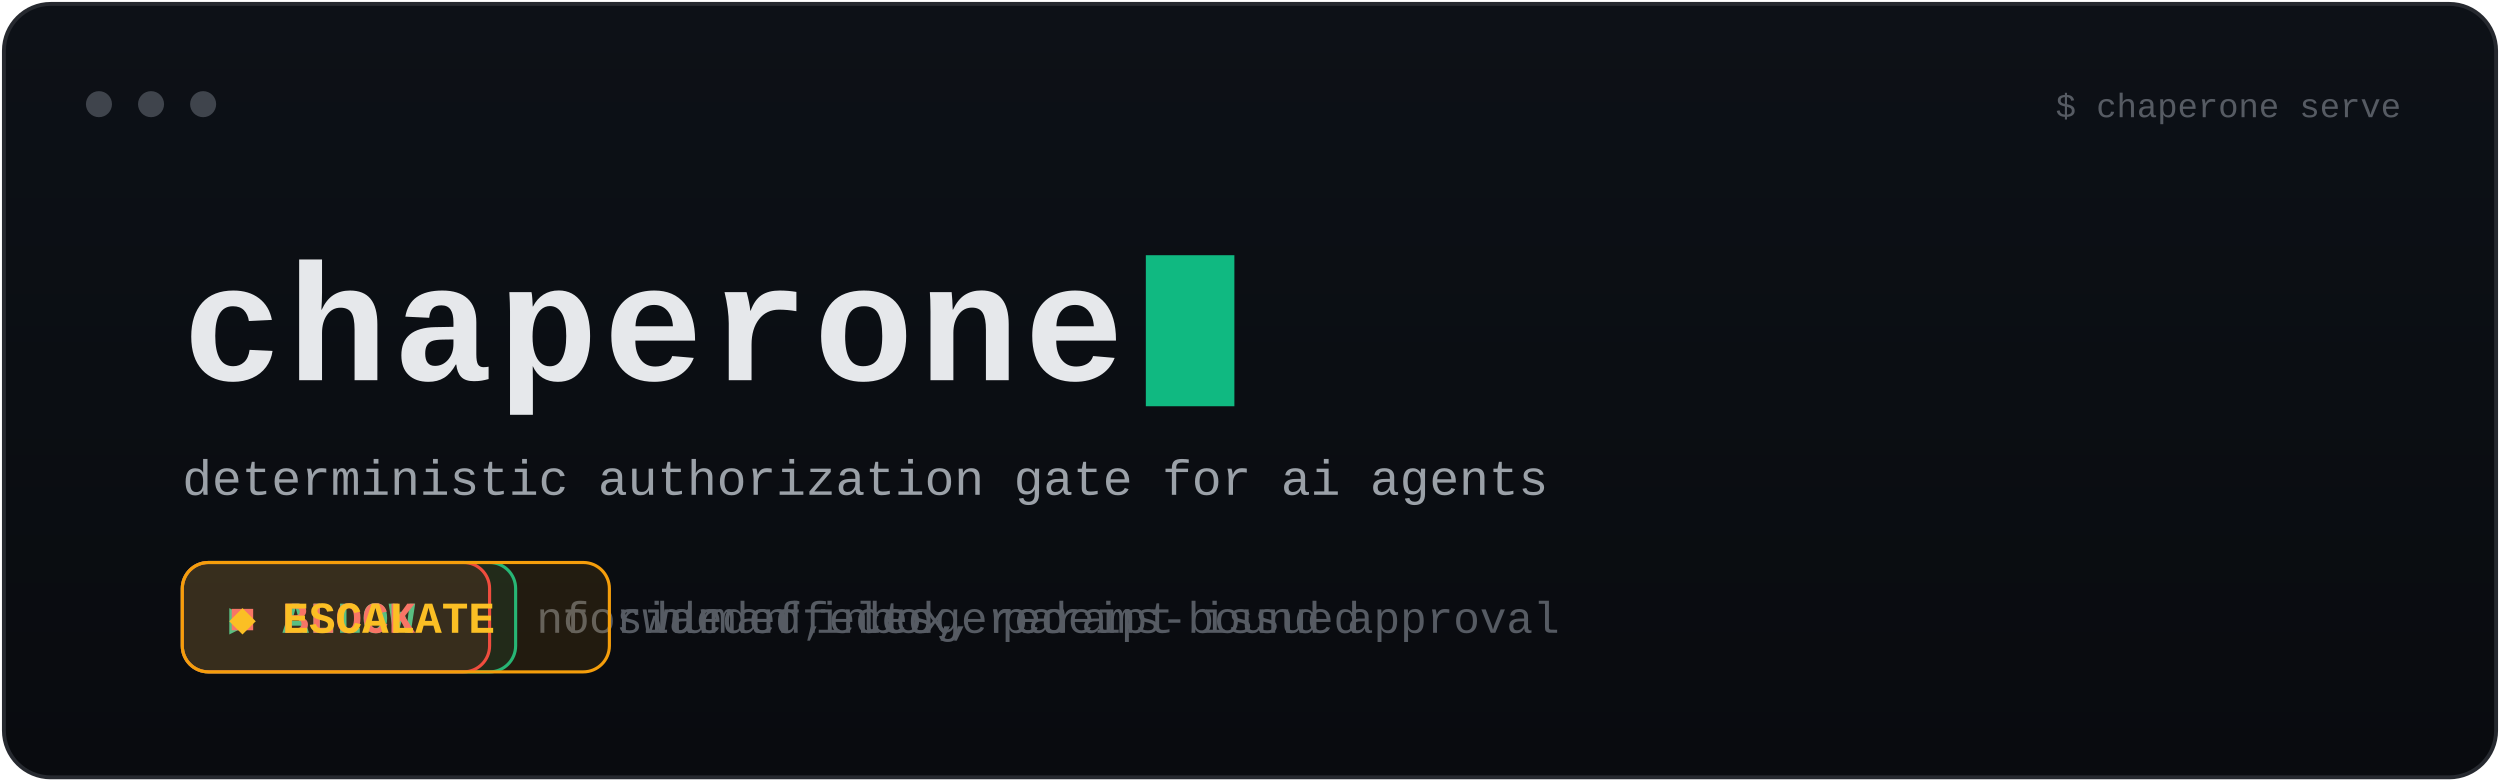
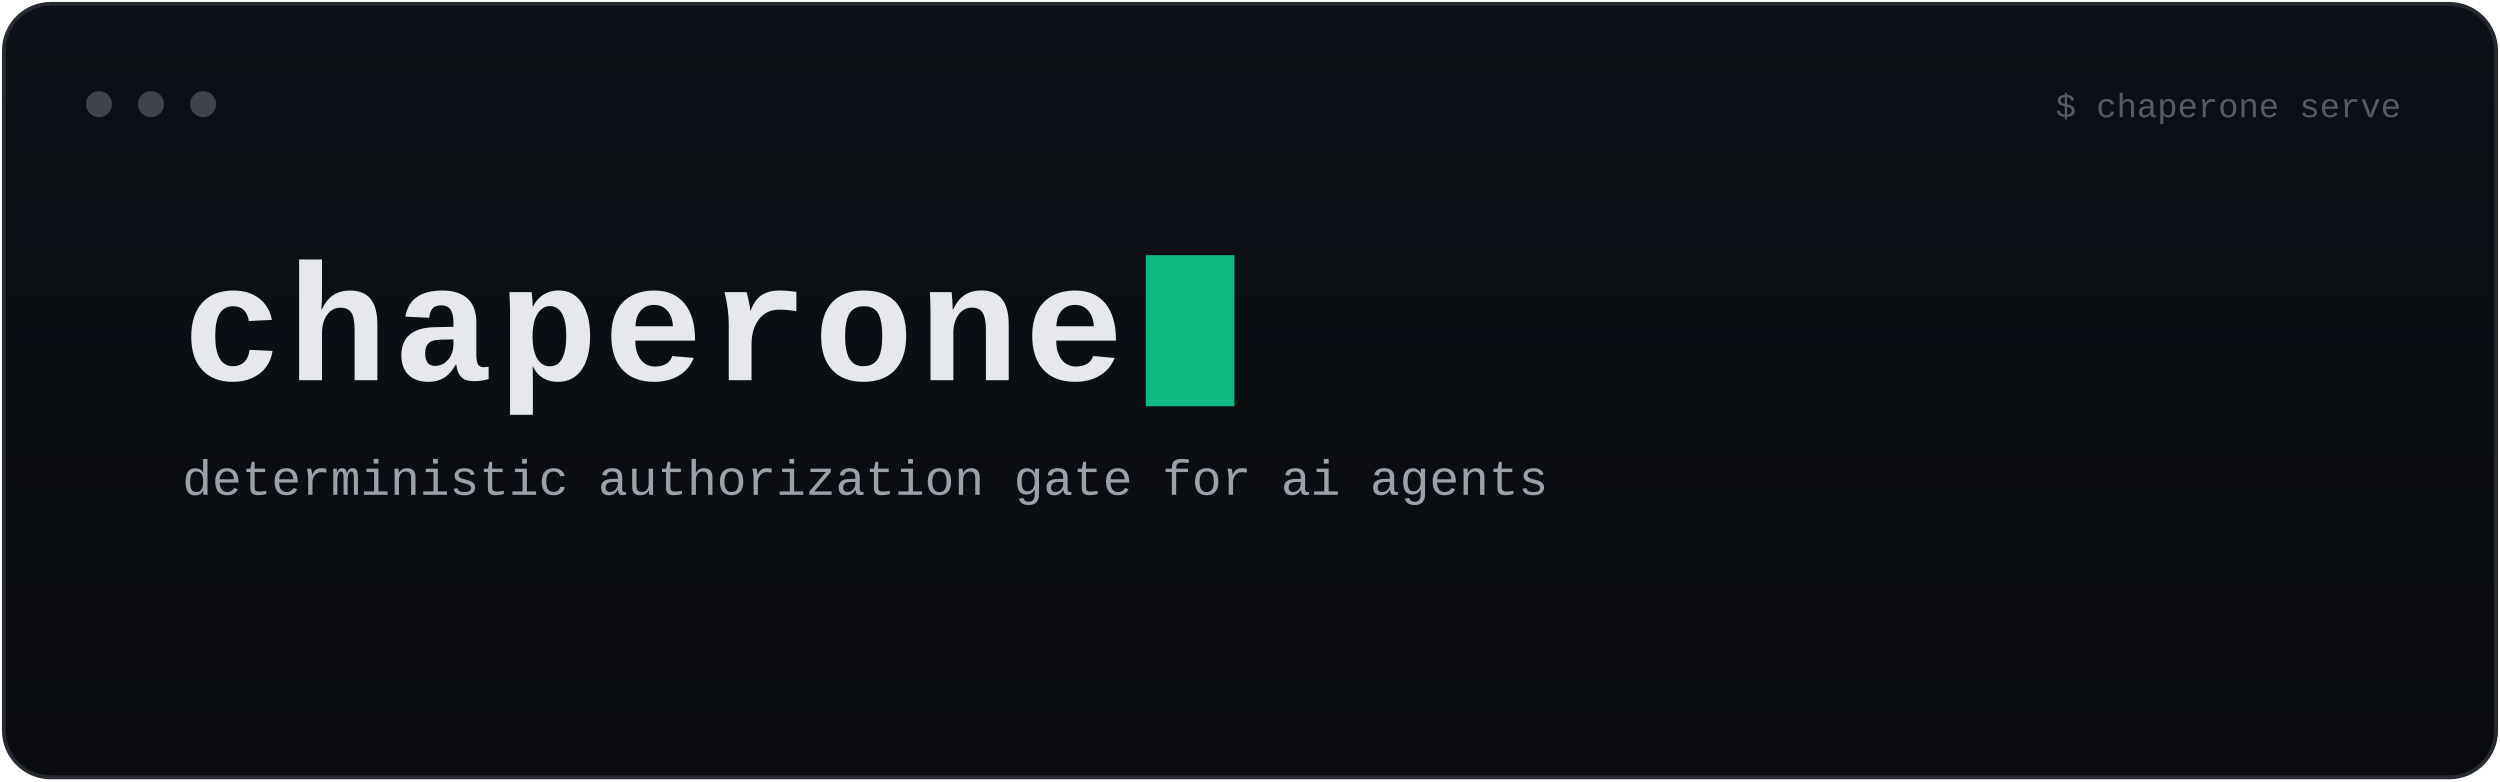
<svg xmlns="http://www.w3.org/2000/svg" width="960" height="300" viewBox="0 0 960 300" font-family="ui-monospace,SFMono-Regular,Menlo,Consolas,'Liberation Mono',monospace">
  <defs>
    <linearGradient id="bg" x1="0" y1="0" x2="0" y2="1">
      <stop offset="0" stop-color="#0d1117" />
      <stop offset="1" stop-color="#090b0f" />
    </linearGradient>
  </defs>
  <rect x="1.5" y="1.5" width="957" height="297" rx="18" fill="url(#bg)" stroke="#26292f" stroke-width="1.5" />
  <circle cx="38" cy="40" r="5" fill="#3f444c" />
  <circle cx="58" cy="40" r="5" fill="#3f444c" />
  <circle cx="78" cy="40" r="5" fill="#3f444c" />
  <text x="922" y="45" text-anchor="end" font-size="13" fill="#565b63">$ chaperone serve</text>
  <text x="70" y="146" font-size="64" font-weight="700" fill="#e6e8eb" letter-spacing="2">chaperone</text>
  <rect x="440" y="98" width="34" height="58" fill="#10b981">
    <animate attributeName="opacity" values="1;1;0;0;1" keyTimes="0;0.5;0.5;0.5;1" dur="1.1s" repeatCount="indefinite" />
  </rect>
  <text x="70" y="190" font-size="19" fill="#9ba1a8">deterministic authorization gate for ai agents</text>
  <g font-size="17">
-     <g>
+     <g opacity="0">
      <animate attributeName="opacity" values="0;1;1;0;0" keyTimes="0;0.06;0.30;0.36;1" dur="6s" begin="0s" repeatCount="indefinite" />
      <rect x="70" y="216" width="128" height="42" rx="10" fill="#10b9811a" stroke="#10b981" stroke-width="1.2" />
      <text x="88" y="243" fill="#34d399" font-weight="700">▶ ALLOW</text>
      <text x="216" y="243" fill="#565b63">forwarded, ledgered</text>
    </g>
-     <g>
+     <g opacity="0">
      <animate attributeName="opacity" values="0;1;1;0;0" keyTimes="0;0.06;0.30;0.36;1" dur="6s" begin="2s" repeatCount="indefinite" />
      <rect x="70" y="216" width="118" height="42" rx="10" fill="#ef44441a" stroke="#ef4444" stroke-width="1.2" />
      <text x="88" y="243" fill="#f87171" font-weight="700">■ BLOCK</text>
      <text x="206" y="243" fill="#565b63">no side effects, receipt issued</text>
    </g>
-     <g>
+     <g opacity="0">
      <animate attributeName="opacity" values="0;1;1;0;0" keyTimes="0;0.06;0.30;0.36;1" dur="6s" begin="4s" repeatCount="indefinite" />
      <rect x="70" y="216" width="164" height="42" rx="10" fill="#f59e0b1a" stroke="#f59e0b" stroke-width="1.2" />
      <text x="88" y="243" fill="#fbbf24" font-weight="700">◆ ESCALATE</text>
      <text x="252" y="243" fill="#565b63">human inbox, params-bound approval</text>
    </g>
  </g>
</svg>
